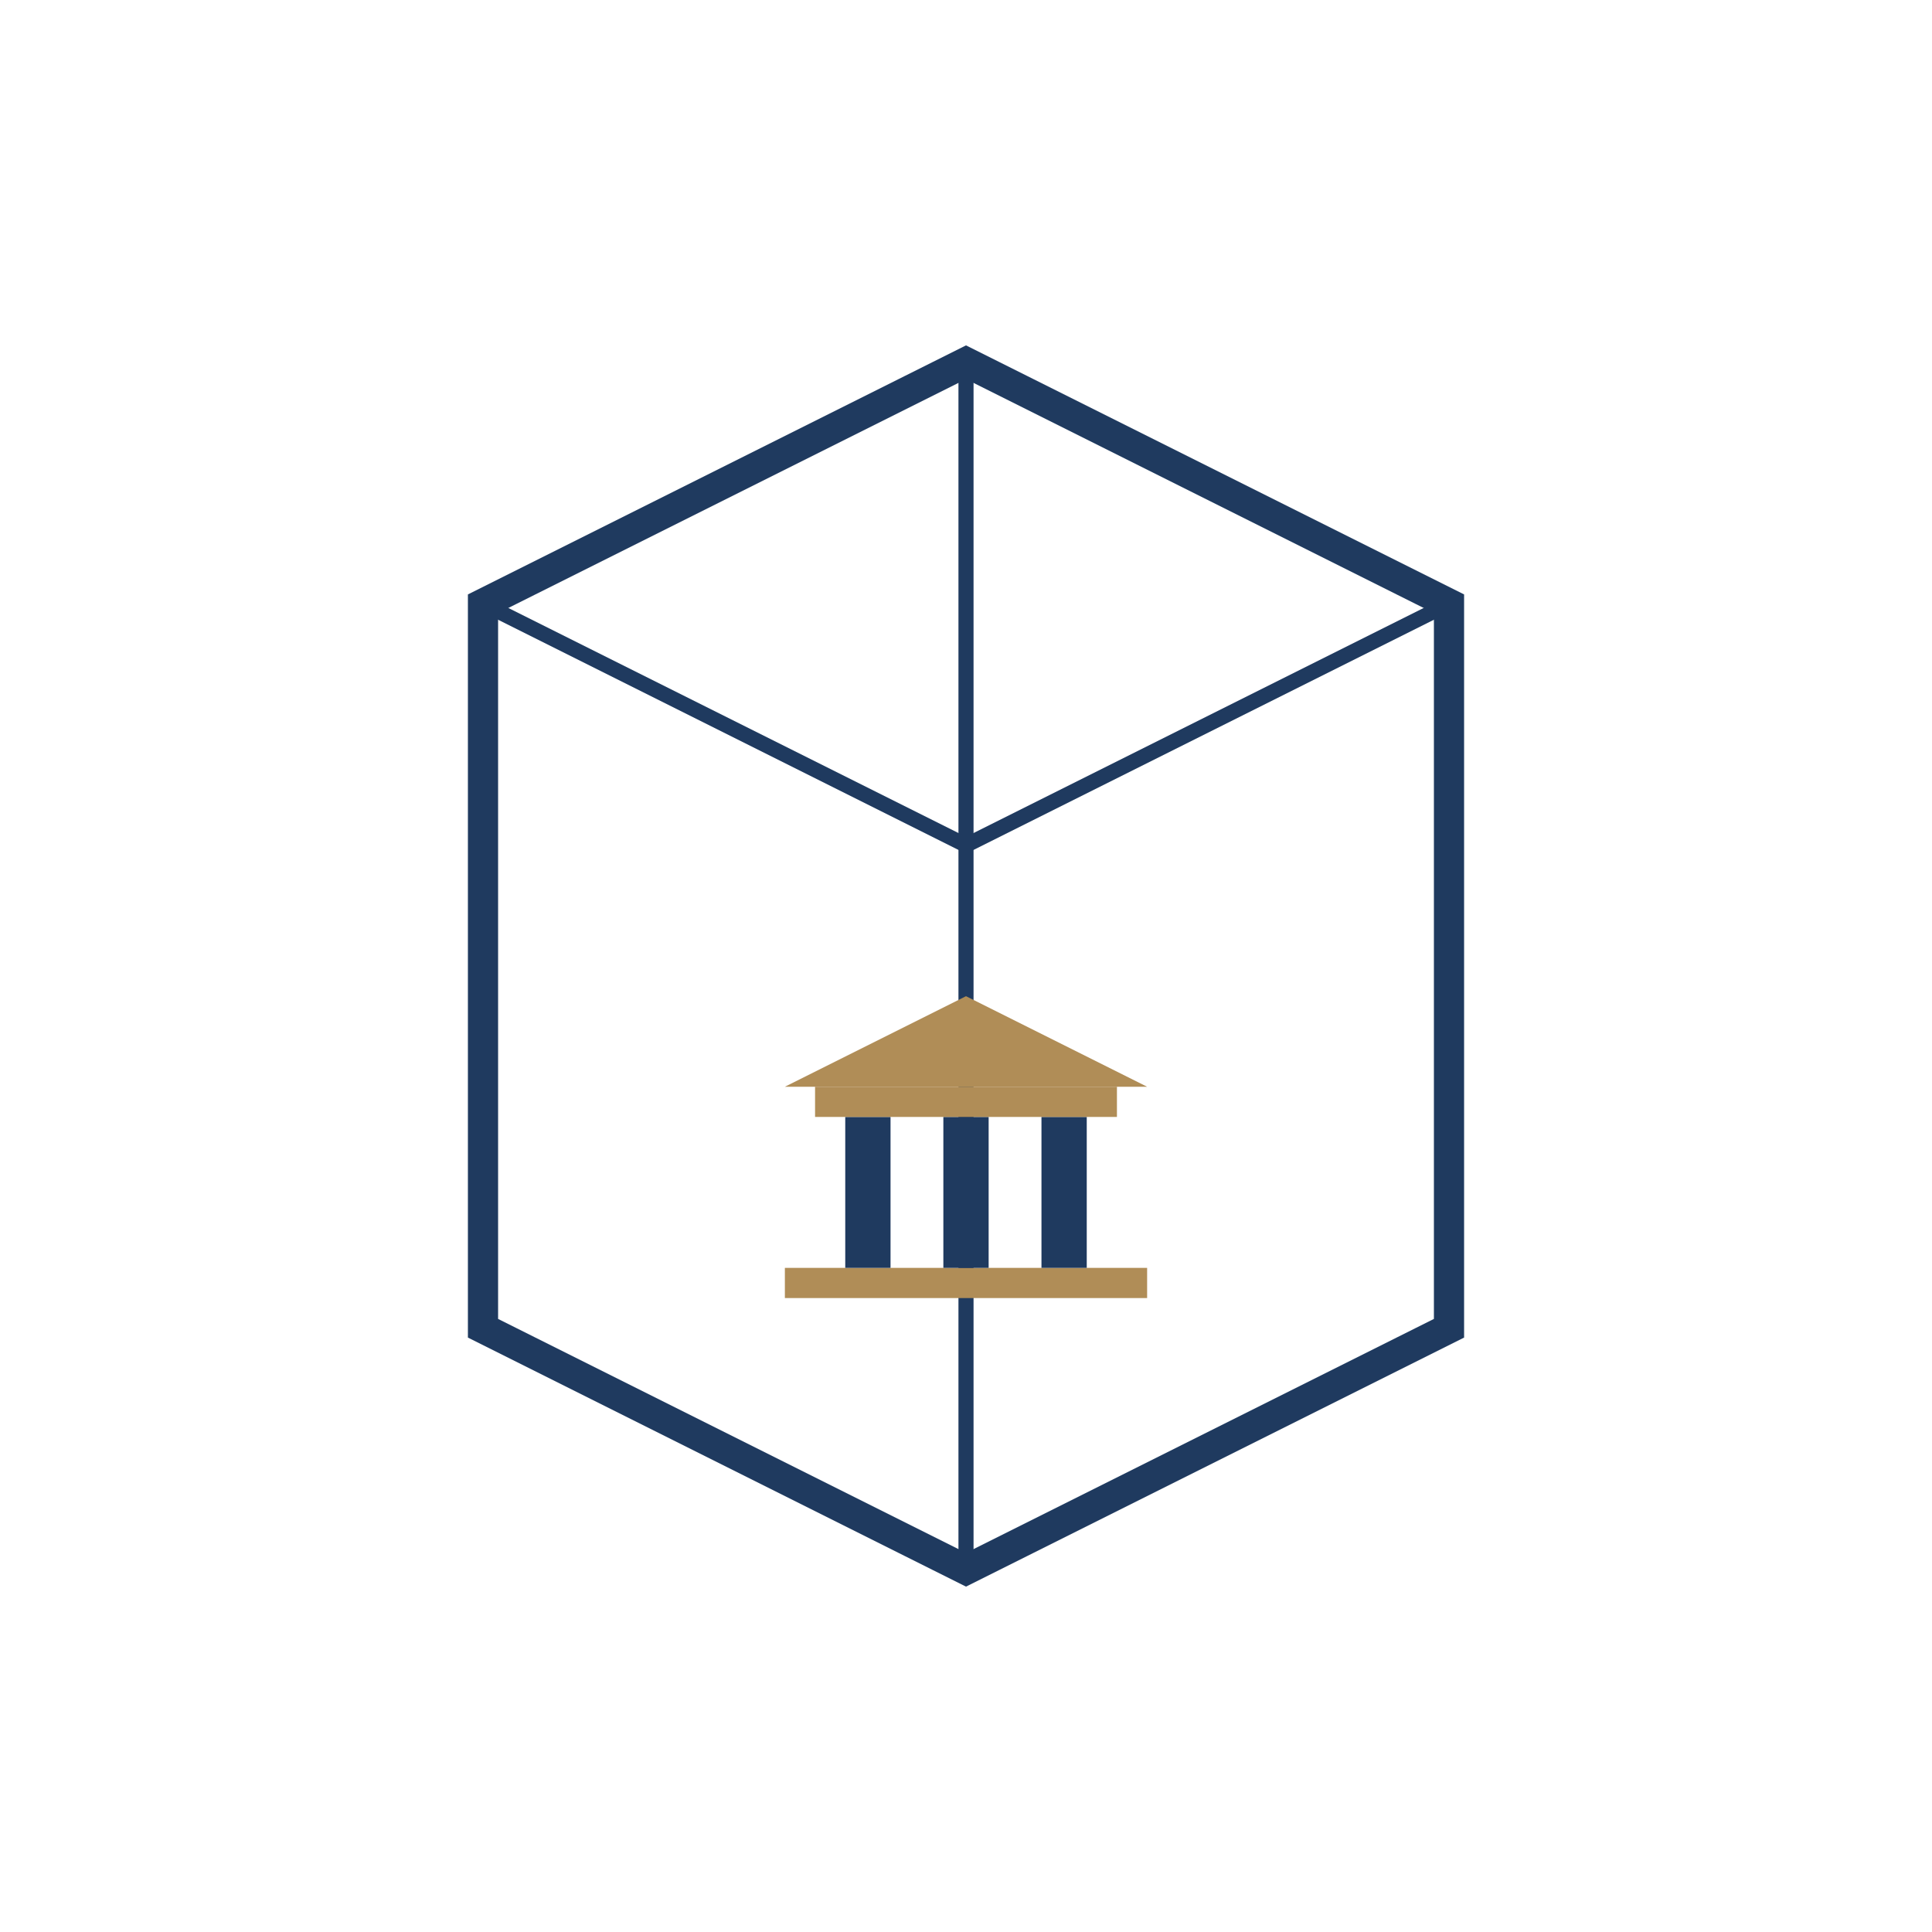
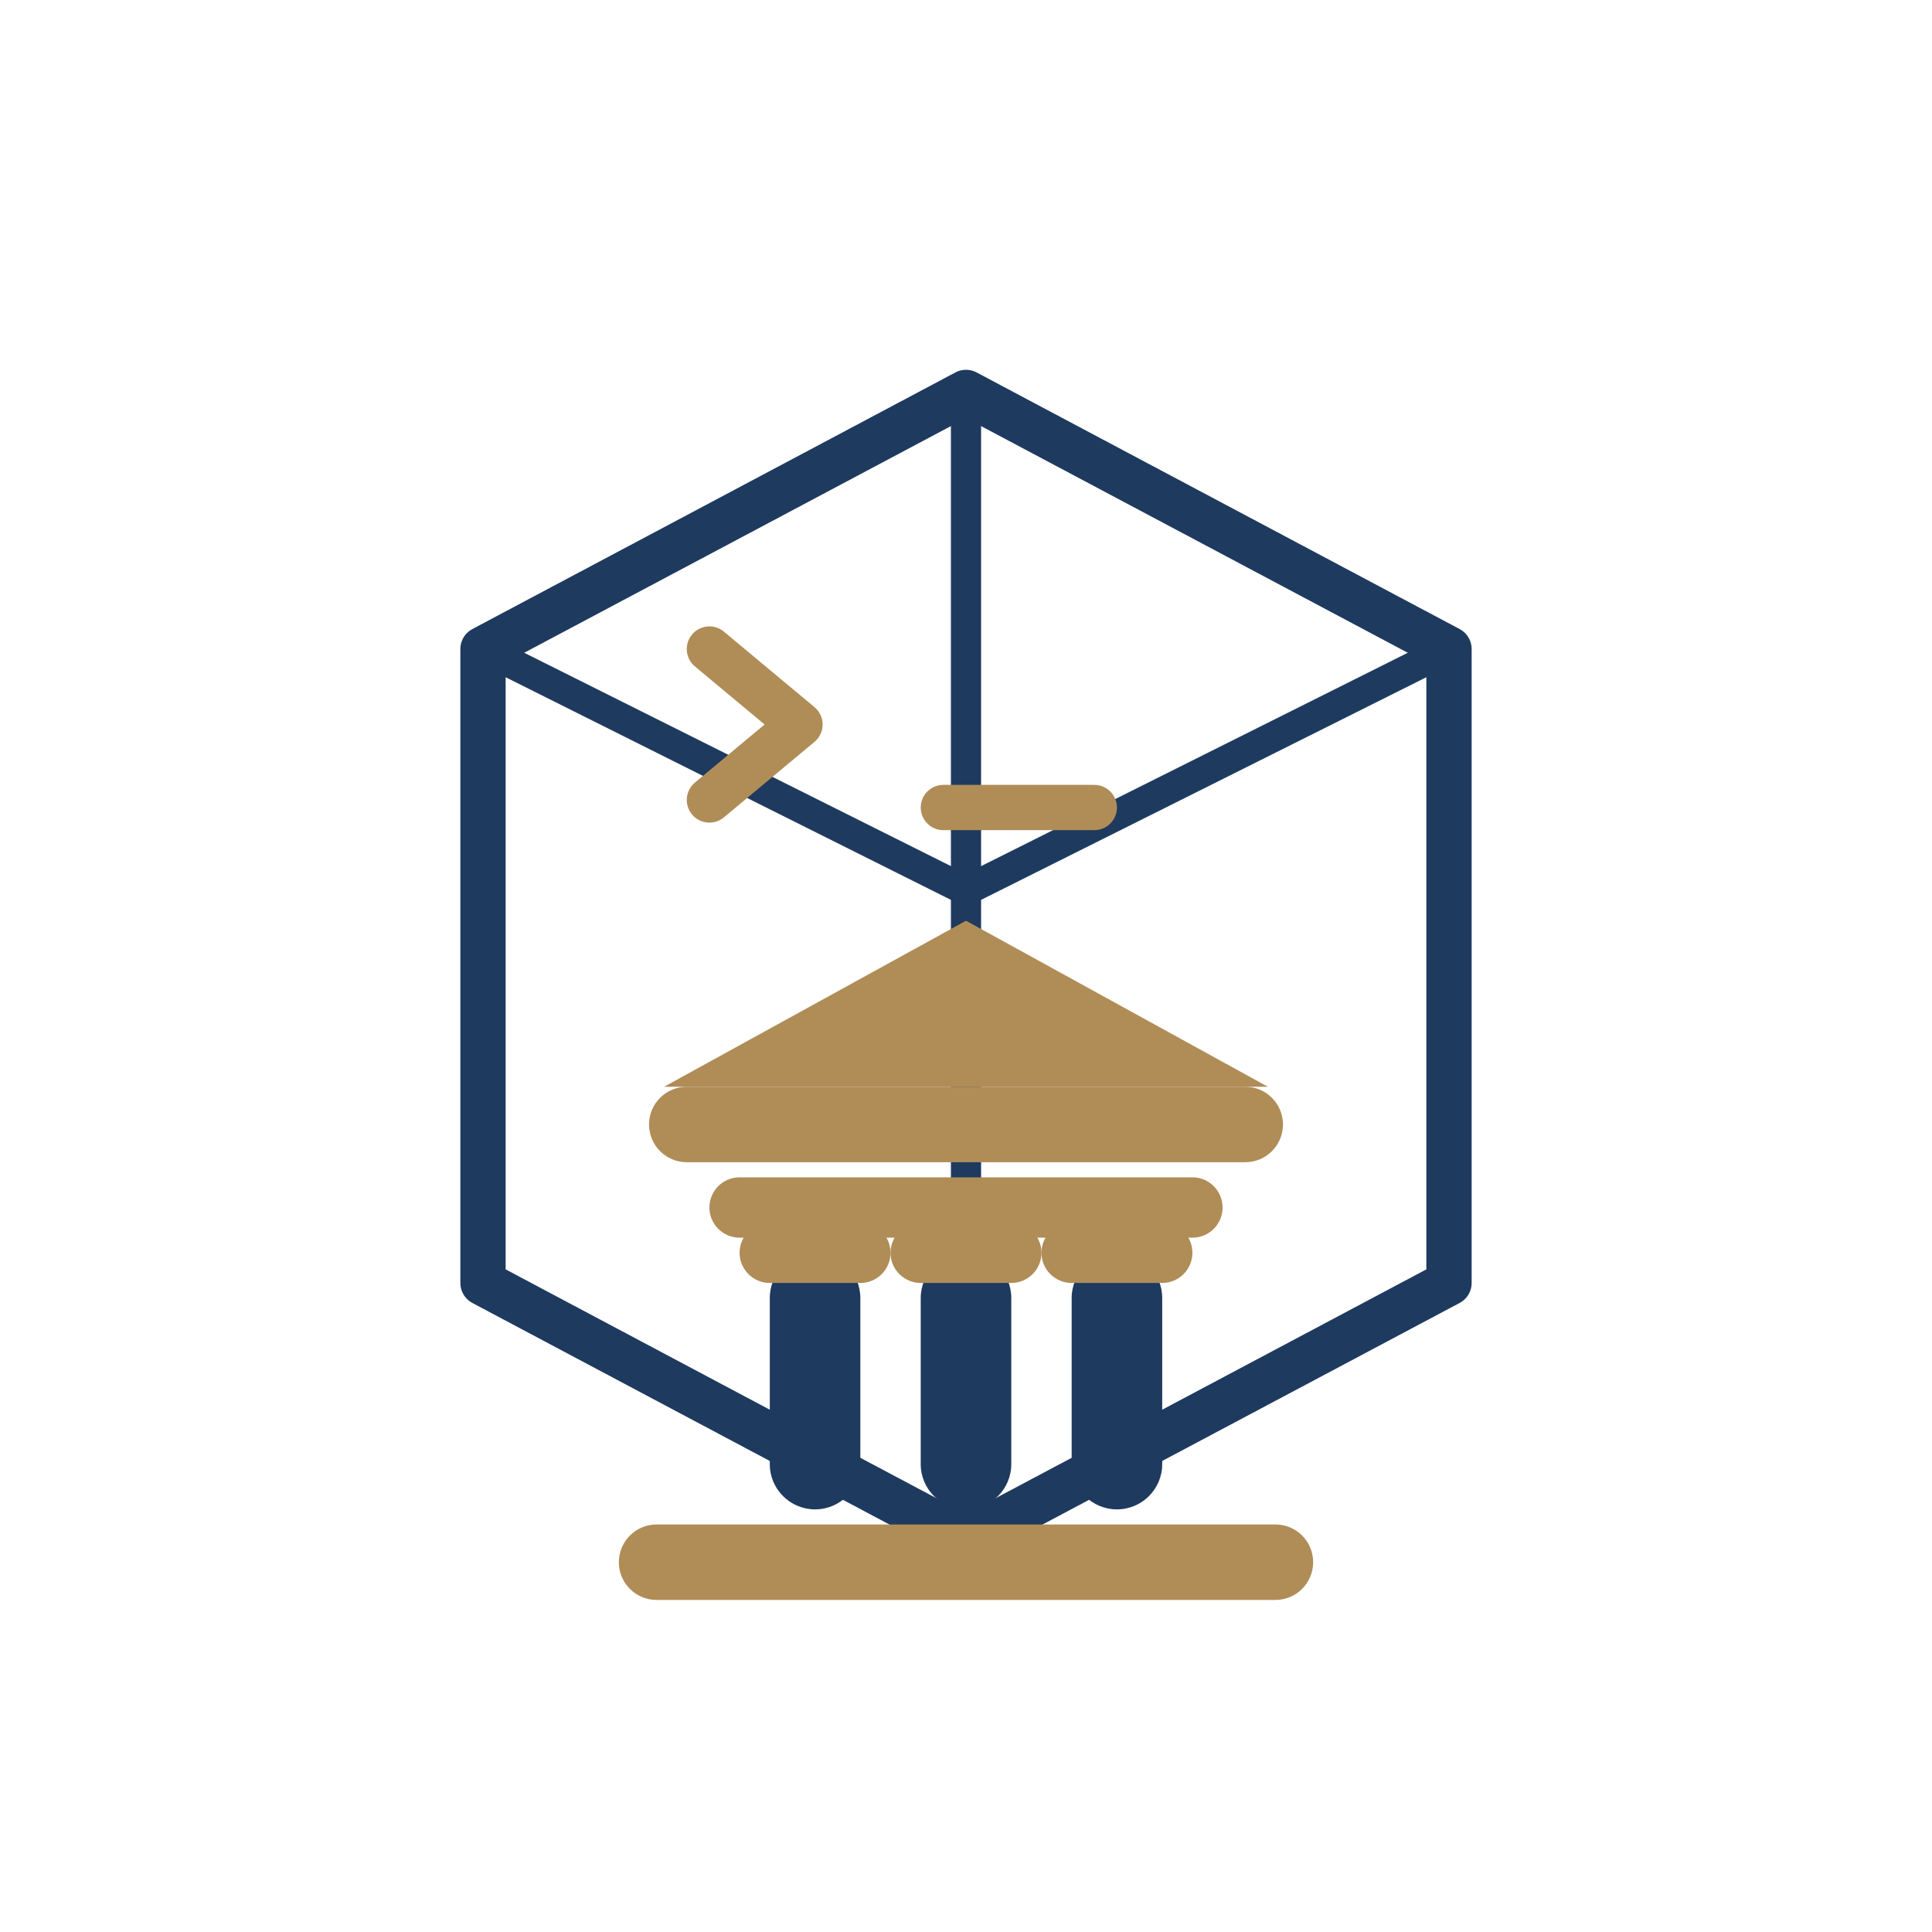
- <svg xmlns="http://www.w3.org/2000/svg" width="256" height="256" viewBox="0 0 256 256">
-   <defs>
-     <style>
-       .primary { fill: #1F3A5F; }
-       .accent { fill: #B08D57; }
-     </style>
-   </defs>
-   <path d="M 64 80 L 128 48 L 192 80 L 192 176 L 128 208 L 64 176 Z" fill="none" stroke="#1F3A5F" stroke-width="4" />
-   <line x1="128" y1="48" x2="128" y2="208" stroke="#1F3A5F" stroke-width="2" />
-   <line x1="64" y1="80" x2="128" y2="112" stroke="#1F3A5F" stroke-width="2" />
-   <line x1="192" y1="80" x2="128" y2="112" stroke="#1F3A5F" stroke-width="2" />
-   <g transform="translate(128, 144)">
-     <rect x="-24" y="24" width="48" height="4" class="accent" />
-     <rect x="-16" y="4" width="6" height="20" class="primary" />
-     <rect x="-3" y="4" width="6" height="20" class="primary" />
-     <rect x="10" y="4" width="6" height="20" class="primary" />
-     <rect x="-20" y="0" width="40" height="4" class="accent" />
-     <path d="M 0 -12 L 24 0 L -24 0 Z" class="accent" />
+ <svg xmlns="http://www.w3.org/2000/svg" width="256" height="256" viewBox="0 0 256 256" role="img" aria-label="Parthenon Linux Installer Icon">
+   <path d="M64 86 L128 52 L192 86 V170 L128 204 L64 170 Z" fill="none" stroke="#1F3A5F" stroke-width="6" stroke-linejoin="round" />
+   <path d="M128 52 V204" fill="none" stroke="#1F3A5F" stroke-width="4" stroke-linecap="round" />
+   <path d="M64 86 L128 118 L192 86" fill="none" stroke="#1F3A5F" stroke-width="4" stroke-linecap="round" stroke-linejoin="round" />
+   <g transform="translate(128 96)">
+     <path d="M-34 -10 L-22 0 L-34 10" fill="none" stroke="#B08D57" stroke-width="6" stroke-linecap="round" stroke-linejoin="round" />
+     <rect x="-6" y="8" width="26" height="6" rx="3" fill="#B08D57" />
+   </g>
+   <g transform="translate(128 152)">
+     <path d="M0 -30 L40 -8 L-40 -8 Z" fill="#B08D57" />
+     <rect x="-42" y="-8" width="84" height="10" rx="5" fill="#B08D57" />
+     <rect x="-34" y="4" width="68" height="8" rx="4" fill="#B08D57" />
+     <rect x="-26" y="14" width="12" height="34" rx="6" fill="#1F3A5F" />
+     <rect x="-6" y="14" width="12" height="34" rx="6" fill="#1F3A5F" />
+     <rect x="14" y="14" width="12" height="34" rx="6" fill="#1F3A5F" />
+     <rect x="-30" y="10" width="20" height="8" rx="4" fill="#B08D57" />
+     <rect x="-10" y="10" width="20" height="8" rx="4" fill="#B08D57" />
+     <rect x="10" y="10" width="20" height="8" rx="4" fill="#B08D57" />
+     <rect x="-46" y="50" width="92" height="10" rx="5" fill="#B08D57" />
  </g>
</svg>
